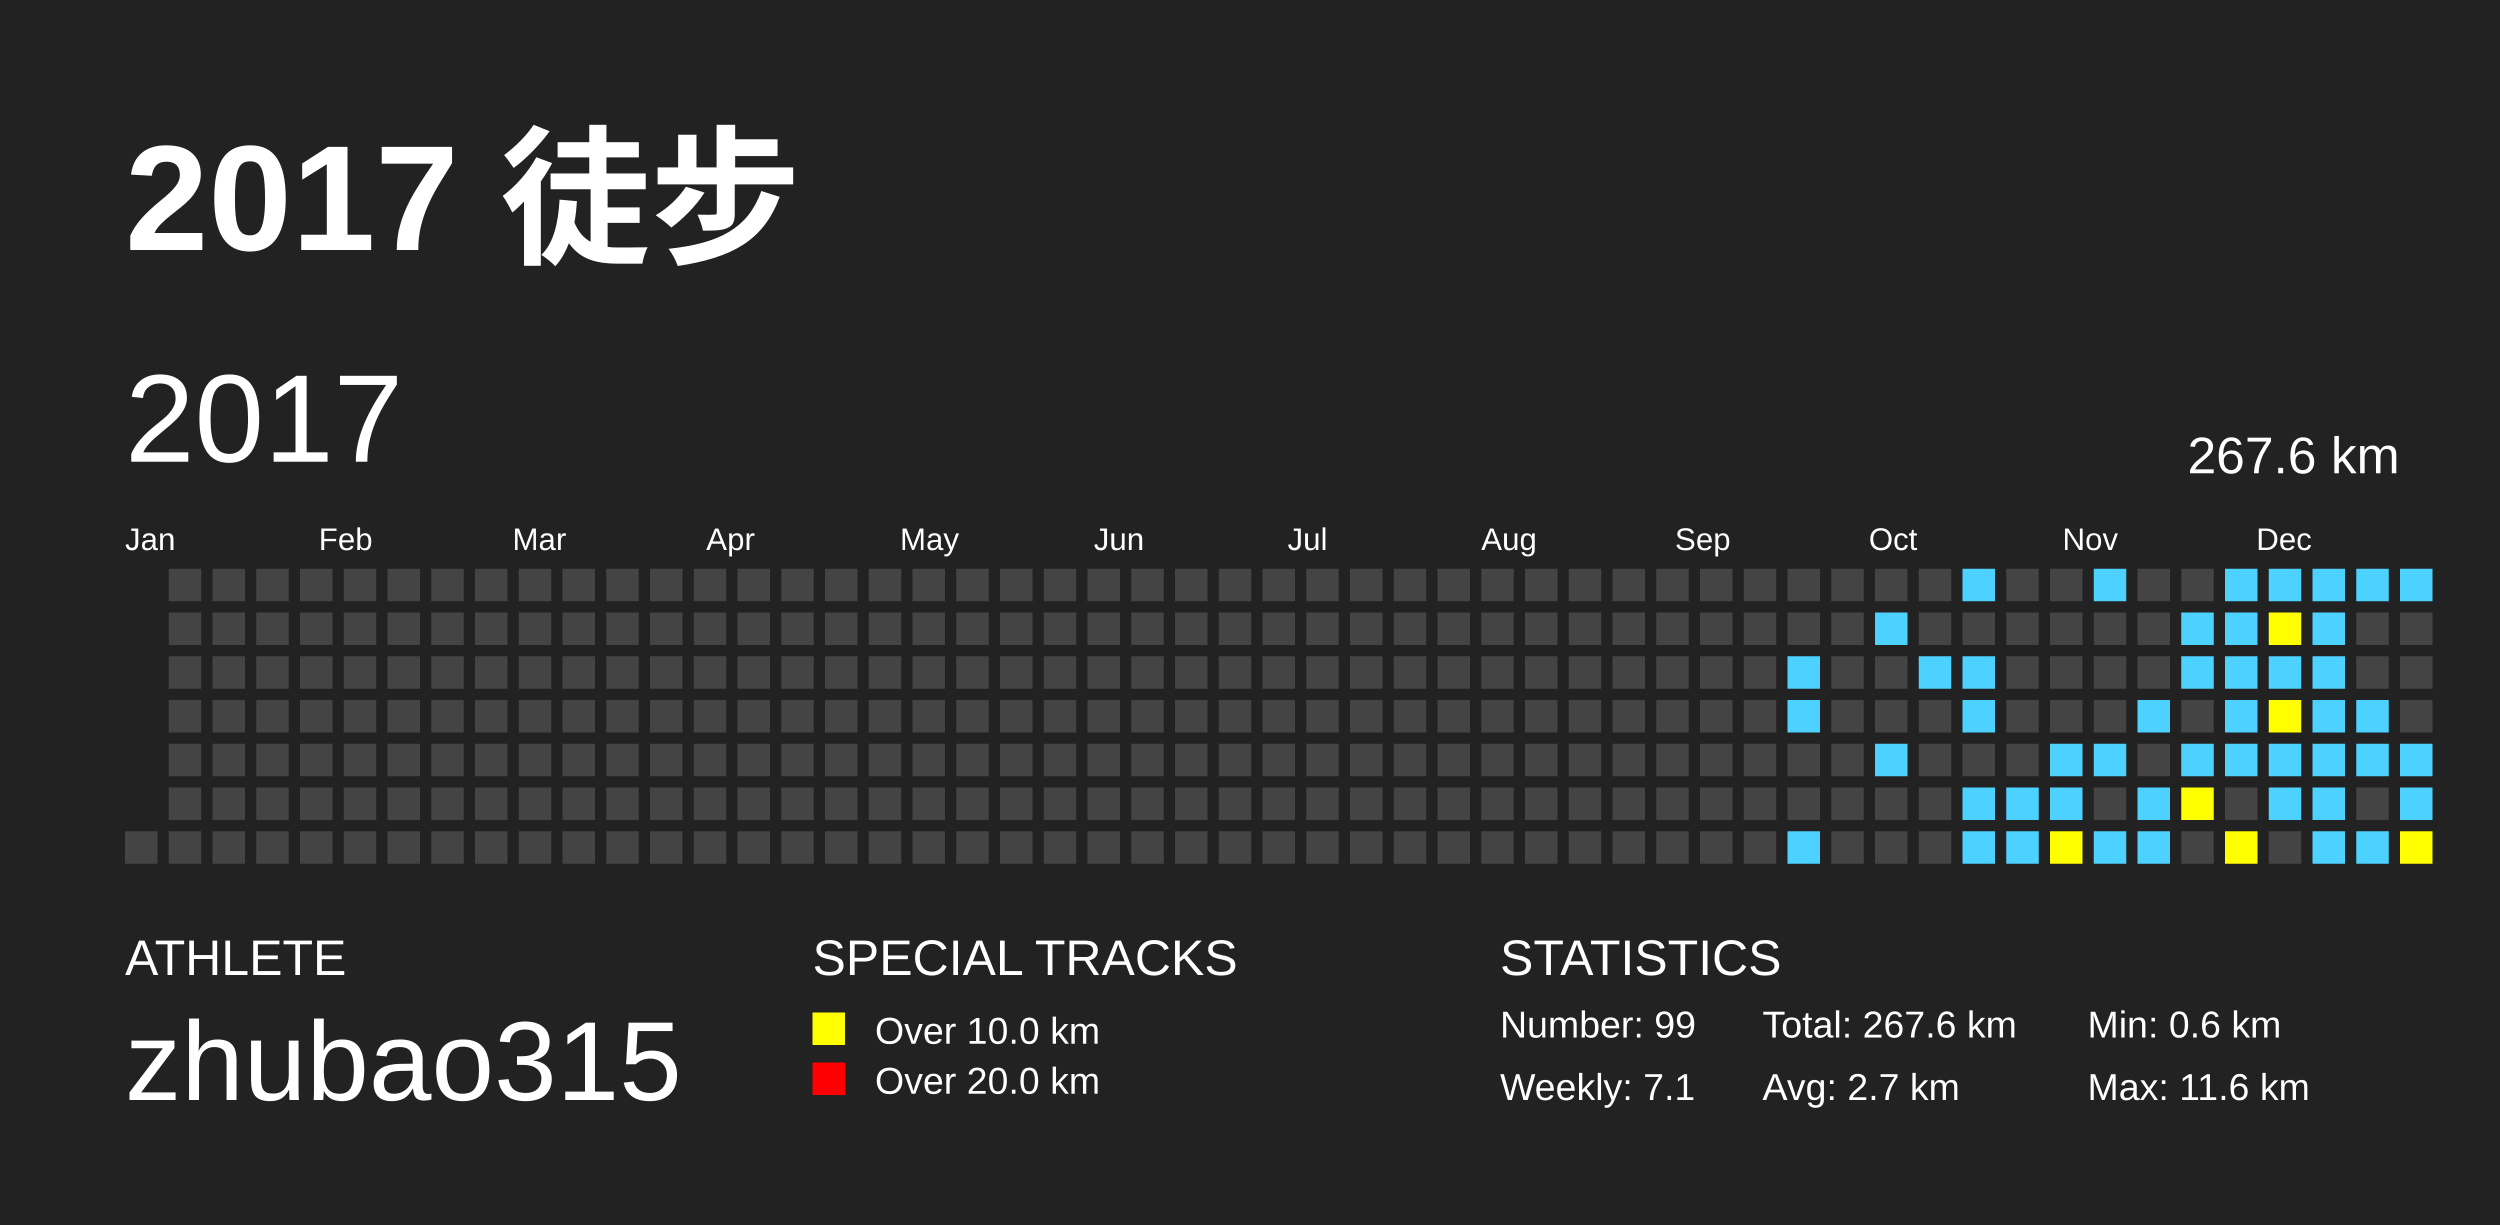
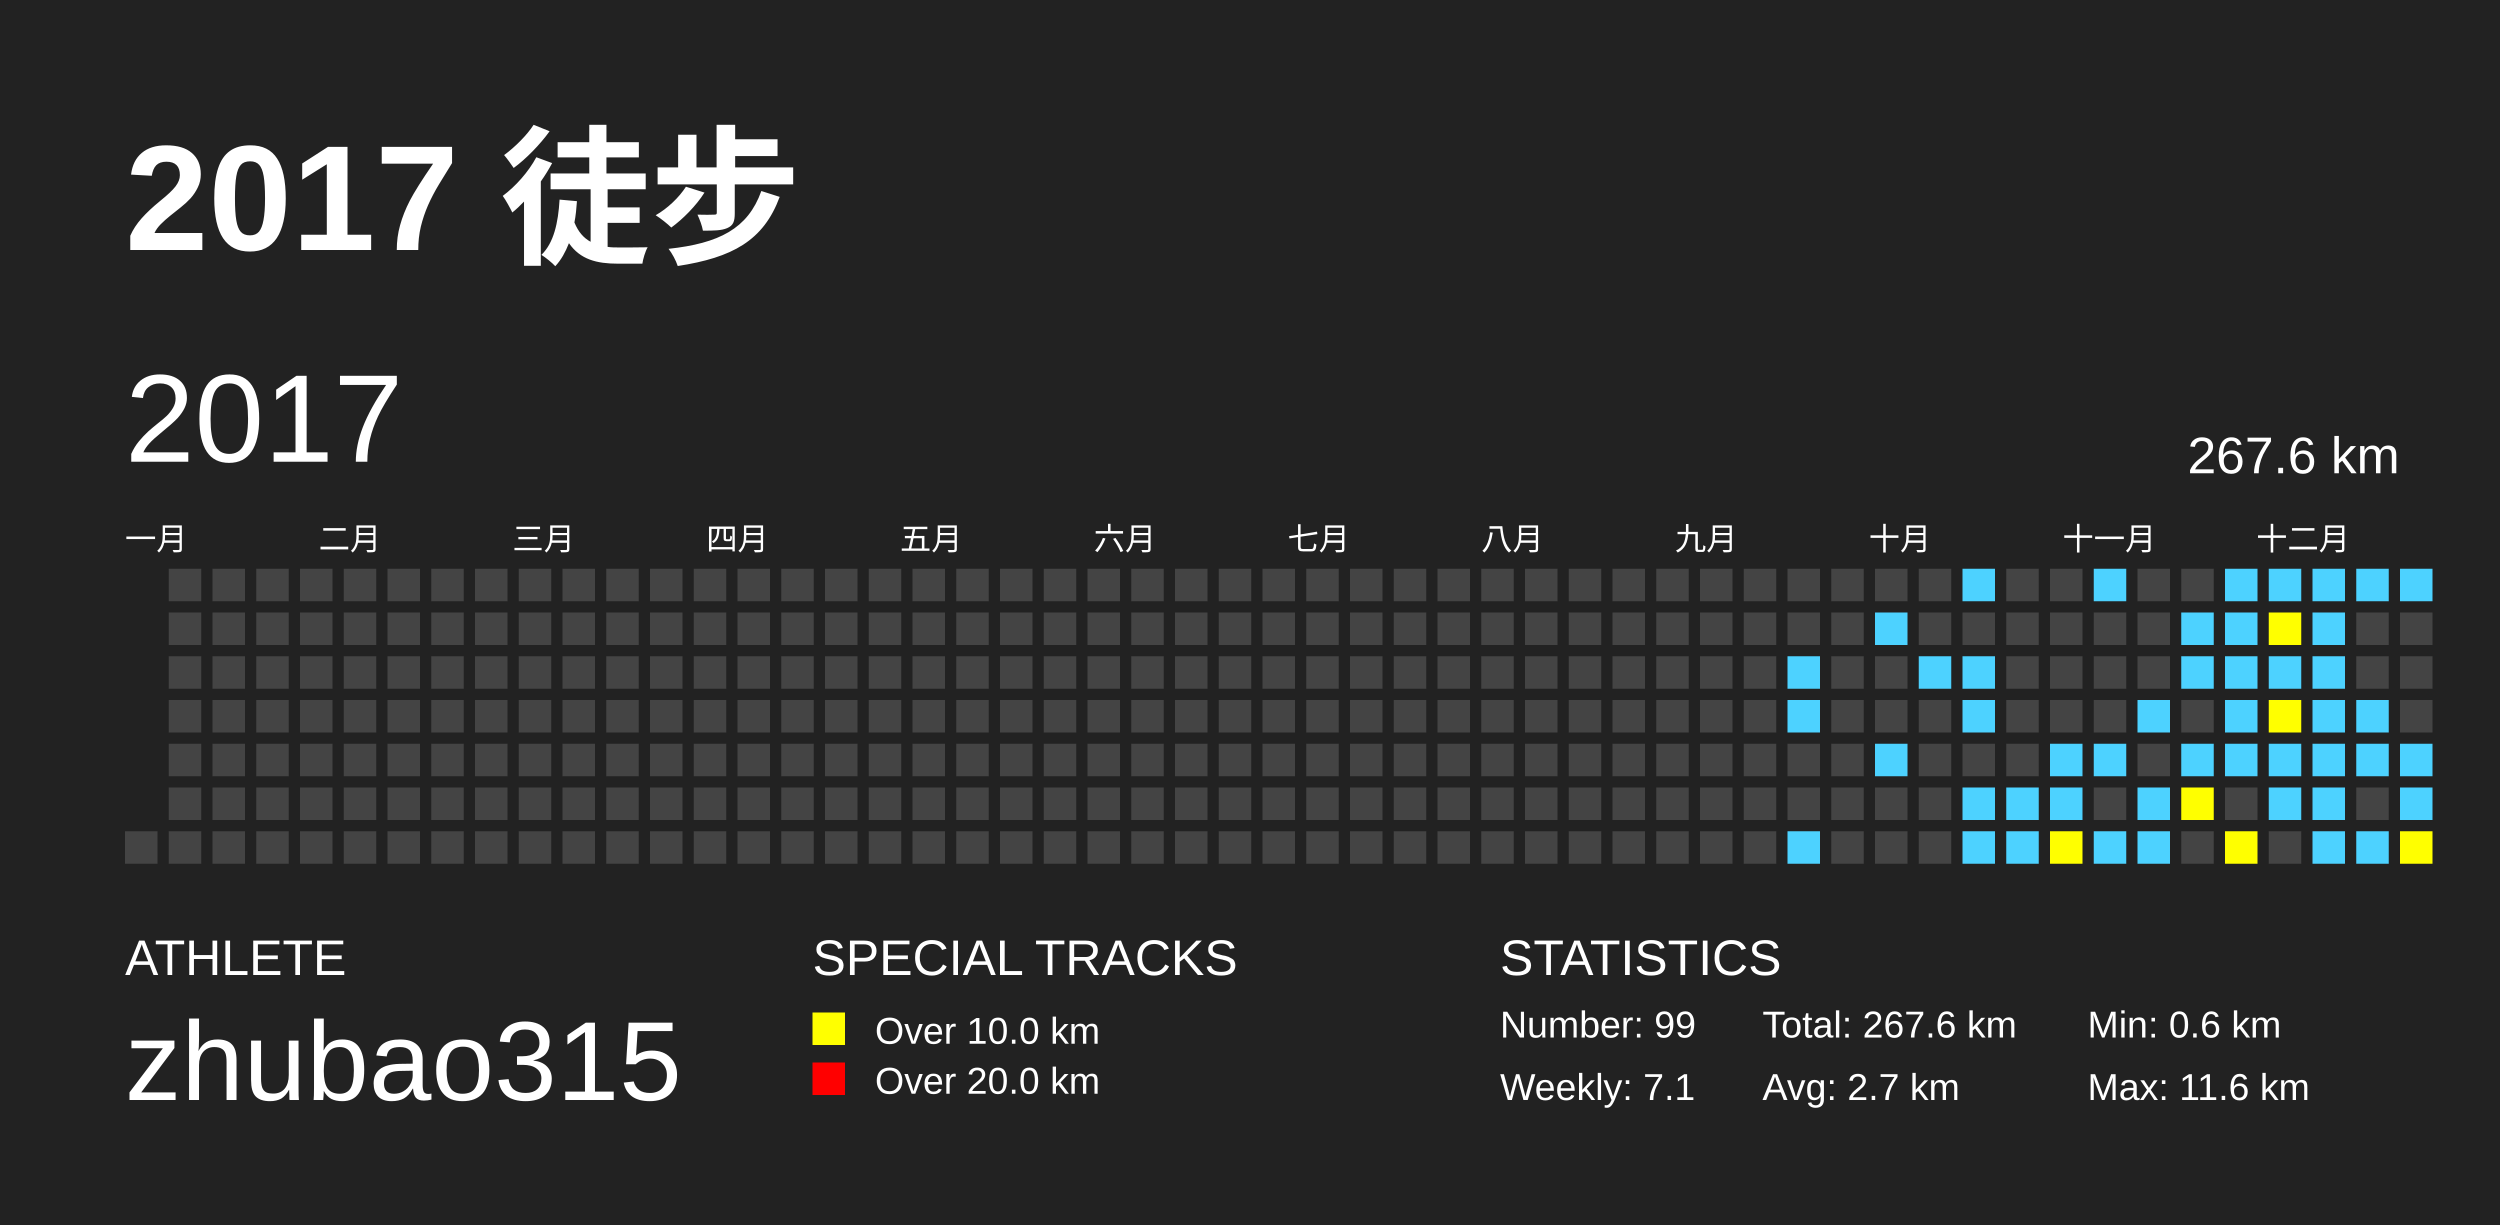
<svg xmlns="http://www.w3.org/2000/svg" baseProfile="full" height="98mm" version="1.1" viewBox="0,0,200,98" width="200mm">
  <defs />
  <rect fill="#222222" height="98" width="200" x="0" y="0" />
  <text fill="#FFFFFF" style="font-size:12px; font-family:Arial; font-weight:bold;" x="10" y="20">2017 徒步</text>
  <text fill="#FFFFFF" style="font-size:4px; font-family:Arial" x="10" y="78">ATHLETE</text>
  <text fill="#FFFFFF" style="font-size:9px; font-family:Arial" x="10" y="88">zhubao315</text>
  <text fill="#FFFFFF" style="font-size:4px; font-family:Arial" x="65" y="78">SPECIAL TRACKS</text>
  <rect fill="yellow" height="2.6" width="2.6" x="65" y="81" />
  <text fill="#FFFFFF" style="font-size:3px; font-family:Arial" x="70" y="83.5">Over 10.0 km</text>
  <rect fill="red" height="2.6" width="2.6" x="65" y="85" />
  <text fill="#FFFFFF" style="font-size:3px; font-family:Arial" x="70" y="87.5">Over 20.0 km</text>
  <text fill="#FFFFFF" style="font-size:4px; font-family:Arial" x="120" y="78">STATISTICS</text>
  <text fill="#FFFFFF" style="font-size:3px; font-family:Arial" x="120" y="83">Number: 99</text>
  <text fill="#FFFFFF" style="font-size:3px; font-family:Arial" x="120" y="88">Weekly: 7.1</text>
  <text fill="#FFFFFF" style="font-size:3px; font-family:Arial" x="141" y="83">Total: 267.6 km</text>
  <text fill="#FFFFFF" style="font-size:3px; font-family:Arial" x="141" y="88">Avg: 2.7 km</text>
  <text fill="#FFFFFF" style="font-size:3px; font-family:Arial" x="167" y="83">Min: 0.6 km</text>
  <text fill="#FFFFFF" style="font-size:3px; font-family:Arial" x="167" y="88">Max: 11.6 km</text>
  <text dominant-baseline="hanging" fill="#FFFFFF" style="font-size:10.0px; font-family:Arial;" x="10" y="30">2017</text>
  <text dominant-baseline="hanging" fill="#FFFFFF" style="font-size:4.125px; font-family:Arial;" x="175" y="35">267.6 km</text>
-   <text fill="#FFFFFF" style="font-size:2.5px; font-family:Arial" x="10.0" y="44">Jan</text>
-   <text fill="#FFFFFF" style="font-size:2.5px; font-family:Arial" x="25.5" y="44">Feb</text>
-   <text fill="#FFFFFF" style="font-size:2.5px; font-family:Arial" x="41.0" y="44">Mar</text>
-   <text fill="#FFFFFF" style="font-size:2.5px; font-family:Arial" x="56.5" y="44">Apr</text>
-   <text fill="#FFFFFF" style="font-size:2.5px; font-family:Arial" x="72.0" y="44">May</text>
-   <text fill="#FFFFFF" style="font-size:2.5px; font-family:Arial" x="87.5" y="44">Jun</text>
-   <text fill="#FFFFFF" style="font-size:2.5px; font-family:Arial" x="103.0" y="44">Jul</text>
-   <text fill="#FFFFFF" style="font-size:2.5px; font-family:Arial" x="118.5" y="44">Aug</text>
-   <text fill="#FFFFFF" style="font-size:2.5px; font-family:Arial" x="134.0" y="44">Sep</text>
-   <text fill="#FFFFFF" style="font-size:2.5px; font-family:Arial" x="149.5" y="44">Oct</text>
-   <text fill="#FFFFFF" style="font-size:2.5px; font-family:Arial" x="165.0" y="44">Nov</text>
-   <text fill="#FFFFFF" style="font-size:2.5px; font-family:Arial" x="180.5" y="44">Dec</text>
+   <text fill="#FFFFFF" style="font-size:2.5px; font-family:Arial" x="10.0" y="44">一月</text>
+   <text fill="#FFFFFF" style="font-size:2.5px; font-family:Arial" x="25.5" y="44">二月</text>
+   <text fill="#FFFFFF" style="font-size:2.5px; font-family:Arial" x="41.0" y="44">三月</text>
+   <text fill="#FFFFFF" style="font-size:2.5px; font-family:Arial" x="56.5" y="44">四月</text>
+   <text fill="#FFFFFF" style="font-size:2.5px; font-family:Arial" x="72.0" y="44">五月</text>
+   <text fill="#FFFFFF" style="font-size:2.5px; font-family:Arial" x="87.5" y="44">六月</text>
+   <text fill="#FFFFFF" style="font-size:2.5px; font-family:Arial" x="103.0" y="44">七月</text>
+   <text fill="#FFFFFF" style="font-size:2.5px; font-family:Arial" x="118.5" y="44">八月</text>
+   <text fill="#FFFFFF" style="font-size:2.5px; font-family:Arial" x="134.0" y="44">九月</text>
+   <text fill="#FFFFFF" style="font-size:2.5px; font-family:Arial" x="149.5" y="44">十月</text>
+   <text fill="#FFFFFF" style="font-size:2.5px; font-family:Arial" x="165.0" y="44">十一月</text>
+   <text fill="#FFFFFF" style="font-size:2.5px; font-family:Arial" x="180.5" y="44">十二月</text>
  <rect fill="#444444" height="2.6" width="2.6" x="10.0" y="66.5" />
  <rect fill="#444444" height="2.6" width="2.6" x="13.5" y="45.5" />
  <rect fill="#444444" height="2.6" width="2.6" x="13.5" y="49.0" />
  <rect fill="#444444" height="2.6" width="2.6" x="13.5" y="52.5" />
  <rect fill="#444444" height="2.6" width="2.6" x="13.5" y="56.0" />
  <rect fill="#444444" height="2.6" width="2.6" x="13.5" y="59.5" />
  <rect fill="#444444" height="2.6" width="2.6" x="13.5" y="63.0" />
  <rect fill="#444444" height="2.6" width="2.6" x="13.5" y="66.5" />
  <rect fill="#444444" height="2.6" width="2.6" x="17.0" y="45.5" />
  <rect fill="#444444" height="2.6" width="2.6" x="17.0" y="49.0" />
  <rect fill="#444444" height="2.6" width="2.6" x="17.0" y="52.5" />
  <rect fill="#444444" height="2.6" width="2.6" x="17.0" y="56.0" />
  <rect fill="#444444" height="2.6" width="2.6" x="17.0" y="59.5" />
  <rect fill="#444444" height="2.6" width="2.6" x="17.0" y="63.0" />
  <rect fill="#444444" height="2.6" width="2.6" x="17.0" y="66.5" />
  <rect fill="#444444" height="2.6" width="2.6" x="20.5" y="45.5" />
  <rect fill="#444444" height="2.6" width="2.6" x="20.5" y="49.0" />
  <rect fill="#444444" height="2.6" width="2.6" x="20.5" y="52.5" />
  <rect fill="#444444" height="2.6" width="2.6" x="20.5" y="56.0" />
  <rect fill="#444444" height="2.6" width="2.6" x="20.5" y="59.5" />
  <rect fill="#444444" height="2.6" width="2.6" x="20.5" y="63.0" />
  <rect fill="#444444" height="2.6" width="2.6" x="20.5" y="66.5" />
  <rect fill="#444444" height="2.6" width="2.6" x="24.0" y="45.5" />
  <rect fill="#444444" height="2.6" width="2.6" x="24.0" y="49.0" />
  <rect fill="#444444" height="2.6" width="2.6" x="24.0" y="52.5" />
  <rect fill="#444444" height="2.6" width="2.6" x="24.0" y="56.0" />
  <rect fill="#444444" height="2.6" width="2.6" x="24.0" y="59.5" />
  <rect fill="#444444" height="2.6" width="2.6" x="24.0" y="63.0" />
  <rect fill="#444444" height="2.6" width="2.6" x="24.0" y="66.5" />
  <rect fill="#444444" height="2.6" width="2.6" x="27.5" y="45.5" />
  <rect fill="#444444" height="2.6" width="2.6" x="27.5" y="49.0" />
  <rect fill="#444444" height="2.6" width="2.6" x="27.5" y="52.5" />
  <rect fill="#444444" height="2.6" width="2.6" x="27.5" y="56.0" />
  <rect fill="#444444" height="2.6" width="2.6" x="27.5" y="59.5" />
  <rect fill="#444444" height="2.6" width="2.6" x="27.5" y="63.0" />
  <rect fill="#444444" height="2.6" width="2.6" x="27.5" y="66.5" />
  <rect fill="#444444" height="2.6" width="2.6" x="31.0" y="45.5" />
  <rect fill="#444444" height="2.6" width="2.6" x="31.0" y="49.0" />
  <rect fill="#444444" height="2.6" width="2.6" x="31.0" y="52.5" />
  <rect fill="#444444" height="2.6" width="2.6" x="31.0" y="56.0" />
  <rect fill="#444444" height="2.6" width="2.6" x="31.0" y="59.5" />
  <rect fill="#444444" height="2.6" width="2.6" x="31.0" y="63.0" />
  <rect fill="#444444" height="2.6" width="2.6" x="31.0" y="66.5" />
  <rect fill="#444444" height="2.6" width="2.6" x="34.5" y="45.5" />
  <rect fill="#444444" height="2.6" width="2.6" x="34.5" y="49.0" />
  <rect fill="#444444" height="2.6" width="2.6" x="34.5" y="52.5" />
  <rect fill="#444444" height="2.6" width="2.6" x="34.5" y="56.0" />
  <rect fill="#444444" height="2.6" width="2.6" x="34.5" y="59.5" />
  <rect fill="#444444" height="2.6" width="2.6" x="34.5" y="63.0" />
  <rect fill="#444444" height="2.6" width="2.6" x="34.5" y="66.5" />
  <rect fill="#444444" height="2.6" width="2.6" x="38.0" y="45.5" />
  <rect fill="#444444" height="2.6" width="2.6" x="38.0" y="49.0" />
  <rect fill="#444444" height="2.6" width="2.6" x="38.0" y="52.5" />
  <rect fill="#444444" height="2.6" width="2.6" x="38.0" y="56.0" />
  <rect fill="#444444" height="2.6" width="2.6" x="38.0" y="59.5" />
  <rect fill="#444444" height="2.6" width="2.6" x="38.0" y="63.0" />
  <rect fill="#444444" height="2.6" width="2.6" x="38.0" y="66.5" />
  <rect fill="#444444" height="2.6" width="2.6" x="41.5" y="45.5" />
  <rect fill="#444444" height="2.6" width="2.6" x="41.5" y="49.0" />
  <rect fill="#444444" height="2.6" width="2.6" x="41.5" y="52.5" />
  <rect fill="#444444" height="2.6" width="2.6" x="41.5" y="56.0" />
  <rect fill="#444444" height="2.6" width="2.6" x="41.5" y="59.5" />
  <rect fill="#444444" height="2.6" width="2.6" x="41.5" y="63.0" />
  <rect fill="#444444" height="2.6" width="2.6" x="41.5" y="66.5" />
  <rect fill="#444444" height="2.6" width="2.6" x="45.0" y="45.5" />
  <rect fill="#444444" height="2.6" width="2.6" x="45.0" y="49.0" />
  <rect fill="#444444" height="2.6" width="2.6" x="45.0" y="52.5" />
  <rect fill="#444444" height="2.6" width="2.6" x="45.0" y="56.0" />
  <rect fill="#444444" height="2.6" width="2.6" x="45.0" y="59.5" />
  <rect fill="#444444" height="2.6" width="2.6" x="45.0" y="63.0" />
  <rect fill="#444444" height="2.6" width="2.6" x="45.0" y="66.5" />
  <rect fill="#444444" height="2.6" width="2.6" x="48.5" y="45.5" />
  <rect fill="#444444" height="2.6" width="2.6" x="48.5" y="49.0" />
  <rect fill="#444444" height="2.6" width="2.6" x="48.5" y="52.5" />
  <rect fill="#444444" height="2.6" width="2.6" x="48.5" y="56.0" />
  <rect fill="#444444" height="2.6" width="2.6" x="48.5" y="59.5" />
  <rect fill="#444444" height="2.6" width="2.6" x="48.5" y="63.0" />
  <rect fill="#444444" height="2.6" width="2.6" x="48.5" y="66.5" />
  <rect fill="#444444" height="2.6" width="2.6" x="52.0" y="45.5" />
  <rect fill="#444444" height="2.6" width="2.6" x="52.0" y="49.0" />
  <rect fill="#444444" height="2.6" width="2.6" x="52.0" y="52.5" />
  <rect fill="#444444" height="2.6" width="2.6" x="52.0" y="56.0" />
  <rect fill="#444444" height="2.6" width="2.6" x="52.0" y="59.5" />
  <rect fill="#444444" height="2.6" width="2.6" x="52.0" y="63.0" />
  <rect fill="#444444" height="2.6" width="2.6" x="52.0" y="66.5" />
  <rect fill="#444444" height="2.6" width="2.6" x="55.5" y="45.5" />
  <rect fill="#444444" height="2.6" width="2.6" x="55.5" y="49.0" />
  <rect fill="#444444" height="2.6" width="2.6" x="55.5" y="52.5" />
  <rect fill="#444444" height="2.6" width="2.6" x="55.5" y="56.0" />
  <rect fill="#444444" height="2.6" width="2.6" x="55.5" y="59.5" />
  <rect fill="#444444" height="2.6" width="2.6" x="55.5" y="63.0" />
  <rect fill="#444444" height="2.6" width="2.6" x="55.5" y="66.5" />
  <rect fill="#444444" height="2.6" width="2.6" x="59.0" y="45.5" />
  <rect fill="#444444" height="2.6" width="2.6" x="59.0" y="49.0" />
  <rect fill="#444444" height="2.6" width="2.6" x="59.0" y="52.5" />
  <rect fill="#444444" height="2.6" width="2.6" x="59.0" y="56.0" />
  <rect fill="#444444" height="2.6" width="2.6" x="59.0" y="59.5" />
  <rect fill="#444444" height="2.6" width="2.6" x="59.0" y="63.0" />
  <rect fill="#444444" height="2.6" width="2.6" x="59.0" y="66.5" />
  <rect fill="#444444" height="2.6" width="2.6" x="62.5" y="45.5" />
  <rect fill="#444444" height="2.6" width="2.6" x="62.5" y="49.0" />
  <rect fill="#444444" height="2.6" width="2.6" x="62.5" y="52.5" />
  <rect fill="#444444" height="2.6" width="2.6" x="62.5" y="56.0" />
  <rect fill="#444444" height="2.6" width="2.6" x="62.5" y="59.5" />
  <rect fill="#444444" height="2.6" width="2.6" x="62.5" y="63.0" />
  <rect fill="#444444" height="2.6" width="2.6" x="62.5" y="66.5" />
  <rect fill="#444444" height="2.6" width="2.6" x="66.0" y="45.5" />
  <rect fill="#444444" height="2.6" width="2.6" x="66.0" y="49.0" />
  <rect fill="#444444" height="2.6" width="2.6" x="66.0" y="52.5" />
  <rect fill="#444444" height="2.6" width="2.6" x="66.0" y="56.0" />
  <rect fill="#444444" height="2.6" width="2.6" x="66.0" y="59.5" />
  <rect fill="#444444" height="2.6" width="2.6" x="66.0" y="63.0" />
  <rect fill="#444444" height="2.6" width="2.6" x="66.0" y="66.5" />
  <rect fill="#444444" height="2.6" width="2.6" x="69.5" y="45.5" />
  <rect fill="#444444" height="2.6" width="2.6" x="69.5" y="49.0" />
  <rect fill="#444444" height="2.6" width="2.6" x="69.5" y="52.5" />
  <rect fill="#444444" height="2.6" width="2.6" x="69.5" y="56.0" />
  <rect fill="#444444" height="2.6" width="2.6" x="69.5" y="59.5" />
  <rect fill="#444444" height="2.6" width="2.6" x="69.5" y="63.0" />
  <rect fill="#444444" height="2.6" width="2.6" x="69.5" y="66.5" />
  <rect fill="#444444" height="2.6" width="2.6" x="73.0" y="45.5" />
  <rect fill="#444444" height="2.6" width="2.6" x="73.0" y="49.0" />
  <rect fill="#444444" height="2.6" width="2.6" x="73.0" y="52.5" />
  <rect fill="#444444" height="2.6" width="2.6" x="73.0" y="56.0" />
  <rect fill="#444444" height="2.6" width="2.6" x="73.0" y="59.5" />
  <rect fill="#444444" height="2.6" width="2.6" x="73.0" y="63.0" />
  <rect fill="#444444" height="2.6" width="2.6" x="73.0" y="66.5" />
  <rect fill="#444444" height="2.6" width="2.6" x="76.5" y="45.5" />
  <rect fill="#444444" height="2.6" width="2.6" x="76.5" y="49.0" />
  <rect fill="#444444" height="2.6" width="2.6" x="76.5" y="52.5" />
  <rect fill="#444444" height="2.6" width="2.6" x="76.5" y="56.0" />
  <rect fill="#444444" height="2.6" width="2.6" x="76.5" y="59.5" />
  <rect fill="#444444" height="2.6" width="2.6" x="76.5" y="63.0" />
  <rect fill="#444444" height="2.6" width="2.6" x="76.5" y="66.5" />
  <rect fill="#444444" height="2.6" width="2.6" x="80.0" y="45.5" />
  <rect fill="#444444" height="2.6" width="2.6" x="80.0" y="49.0" />
  <rect fill="#444444" height="2.6" width="2.6" x="80.0" y="52.5" />
  <rect fill="#444444" height="2.6" width="2.6" x="80.0" y="56.0" />
  <rect fill="#444444" height="2.6" width="2.6" x="80.0" y="59.5" />
  <rect fill="#444444" height="2.6" width="2.6" x="80.0" y="63.0" />
  <rect fill="#444444" height="2.6" width="2.6" x="80.0" y="66.5" />
  <rect fill="#444444" height="2.6" width="2.6" x="83.5" y="45.5" />
  <rect fill="#444444" height="2.6" width="2.6" x="83.5" y="49.0" />
  <rect fill="#444444" height="2.6" width="2.6" x="83.5" y="52.5" />
  <rect fill="#444444" height="2.6" width="2.6" x="83.5" y="56.0" />
  <rect fill="#444444" height="2.6" width="2.6" x="83.5" y="59.5" />
  <rect fill="#444444" height="2.6" width="2.6" x="83.5" y="63.0" />
  <rect fill="#444444" height="2.6" width="2.6" x="83.5" y="66.5" />
  <rect fill="#444444" height="2.6" width="2.6" x="87.0" y="45.5" />
  <rect fill="#444444" height="2.6" width="2.6" x="87.0" y="49.0" />
  <rect fill="#444444" height="2.6" width="2.6" x="87.0" y="52.5" />
  <rect fill="#444444" height="2.6" width="2.6" x="87.0" y="56.0" />
  <rect fill="#444444" height="2.6" width="2.6" x="87.0" y="59.5" />
  <rect fill="#444444" height="2.6" width="2.6" x="87.0" y="63.0" />
  <rect fill="#444444" height="2.6" width="2.6" x="87.0" y="66.5" />
  <rect fill="#444444" height="2.6" width="2.6" x="90.5" y="45.5" />
  <rect fill="#444444" height="2.6" width="2.6" x="90.5" y="49.0" />
  <rect fill="#444444" height="2.6" width="2.6" x="90.5" y="52.5" />
  <rect fill="#444444" height="2.6" width="2.6" x="90.5" y="56.0" />
  <rect fill="#444444" height="2.6" width="2.6" x="90.5" y="59.5" />
  <rect fill="#444444" height="2.6" width="2.6" x="90.5" y="63.0" />
  <rect fill="#444444" height="2.6" width="2.6" x="90.5" y="66.5" />
  <rect fill="#444444" height="2.6" width="2.6" x="94.0" y="45.5" />
  <rect fill="#444444" height="2.6" width="2.6" x="94.0" y="49.0" />
  <rect fill="#444444" height="2.6" width="2.6" x="94.0" y="52.5" />
  <rect fill="#444444" height="2.6" width="2.6" x="94.0" y="56.0" />
  <rect fill="#444444" height="2.6" width="2.6" x="94.0" y="59.5" />
  <rect fill="#444444" height="2.6" width="2.6" x="94.0" y="63.0" />
  <rect fill="#444444" height="2.6" width="2.6" x="94.0" y="66.5" />
  <rect fill="#444444" height="2.6" width="2.6" x="97.5" y="45.5" />
  <rect fill="#444444" height="2.6" width="2.6" x="97.5" y="49.0" />
  <rect fill="#444444" height="2.6" width="2.6" x="97.5" y="52.5" />
  <rect fill="#444444" height="2.6" width="2.6" x="97.5" y="56.0" />
  <rect fill="#444444" height="2.6" width="2.6" x="97.5" y="59.5" />
  <rect fill="#444444" height="2.6" width="2.6" x="97.5" y="63.0" />
  <rect fill="#444444" height="2.6" width="2.6" x="97.5" y="66.5" />
  <rect fill="#444444" height="2.6" width="2.6" x="101.0" y="45.5" />
  <rect fill="#444444" height="2.6" width="2.6" x="101.0" y="49.0" />
  <rect fill="#444444" height="2.6" width="2.6" x="101.0" y="52.5" />
  <rect fill="#444444" height="2.6" width="2.6" x="101.0" y="56.0" />
  <rect fill="#444444" height="2.6" width="2.6" x="101.0" y="59.5" />
  <rect fill="#444444" height="2.6" width="2.6" x="101.0" y="63.0" />
  <rect fill="#444444" height="2.6" width="2.6" x="101.0" y="66.5" />
  <rect fill="#444444" height="2.6" width="2.6" x="104.5" y="45.5" />
  <rect fill="#444444" height="2.6" width="2.6" x="104.5" y="49.0" />
  <rect fill="#444444" height="2.6" width="2.6" x="104.5" y="52.5" />
  <rect fill="#444444" height="2.6" width="2.6" x="104.5" y="56.0" />
  <rect fill="#444444" height="2.6" width="2.6" x="104.5" y="59.5" />
  <rect fill="#444444" height="2.6" width="2.6" x="104.5" y="63.0" />
  <rect fill="#444444" height="2.6" width="2.6" x="104.5" y="66.5" />
  <rect fill="#444444" height="2.6" width="2.6" x="108.0" y="45.5" />
  <rect fill="#444444" height="2.6" width="2.6" x="108.0" y="49.0" />
  <rect fill="#444444" height="2.6" width="2.6" x="108.0" y="52.5" />
  <rect fill="#444444" height="2.6" width="2.6" x="108.0" y="56.0" />
  <rect fill="#444444" height="2.6" width="2.6" x="108.0" y="59.5" />
  <rect fill="#444444" height="2.6" width="2.6" x="108.0" y="63.0" />
  <rect fill="#444444" height="2.6" width="2.6" x="108.0" y="66.5" />
  <rect fill="#444444" height="2.6" width="2.6" x="111.5" y="45.5" />
  <rect fill="#444444" height="2.6" width="2.6" x="111.5" y="49.0" />
  <rect fill="#444444" height="2.6" width="2.6" x="111.5" y="52.5" />
  <rect fill="#444444" height="2.6" width="2.6" x="111.5" y="56.0" />
  <rect fill="#444444" height="2.6" width="2.6" x="111.5" y="59.5" />
  <rect fill="#444444" height="2.6" width="2.6" x="111.5" y="63.0" />
  <rect fill="#444444" height="2.6" width="2.6" x="111.5" y="66.5" />
  <rect fill="#444444" height="2.6" width="2.6" x="115.0" y="45.5" />
  <rect fill="#444444" height="2.6" width="2.6" x="115.0" y="49.0" />
  <rect fill="#444444" height="2.6" width="2.6" x="115.0" y="52.5" />
  <rect fill="#444444" height="2.6" width="2.6" x="115.0" y="56.0" />
  <rect fill="#444444" height="2.6" width="2.6" x="115.0" y="59.5" />
  <rect fill="#444444" height="2.6" width="2.6" x="115.0" y="63.0" />
  <rect fill="#444444" height="2.6" width="2.6" x="115.0" y="66.5" />
  <rect fill="#444444" height="2.6" width="2.6" x="118.5" y="45.5" />
  <rect fill="#444444" height="2.6" width="2.6" x="118.5" y="49.0" />
  <rect fill="#444444" height="2.6" width="2.6" x="118.5" y="52.5" />
  <rect fill="#444444" height="2.6" width="2.6" x="118.5" y="56.0" />
  <rect fill="#444444" height="2.6" width="2.6" x="118.5" y="59.5" />
  <rect fill="#444444" height="2.6" width="2.6" x="118.5" y="63.0" />
  <rect fill="#444444" height="2.6" width="2.6" x="118.5" y="66.5" />
  <rect fill="#444444" height="2.6" width="2.6" x="122.0" y="45.5" />
  <rect fill="#444444" height="2.6" width="2.6" x="122.0" y="49.0" />
  <rect fill="#444444" height="2.6" width="2.6" x="122.0" y="52.5" />
  <rect fill="#444444" height="2.6" width="2.6" x="122.0" y="56.0" />
  <rect fill="#444444" height="2.6" width="2.6" x="122.0" y="59.5" />
  <rect fill="#444444" height="2.6" width="2.6" x="122.0" y="63.0" />
  <rect fill="#444444" height="2.6" width="2.6" x="122.0" y="66.5" />
  <rect fill="#444444" height="2.6" width="2.6" x="125.5" y="45.5" />
  <rect fill="#444444" height="2.6" width="2.6" x="125.5" y="49.0" />
  <rect fill="#444444" height="2.6" width="2.6" x="125.5" y="52.5" />
  <rect fill="#444444" height="2.6" width="2.6" x="125.5" y="56.0" />
  <rect fill="#444444" height="2.6" width="2.6" x="125.5" y="59.5" />
  <rect fill="#444444" height="2.6" width="2.6" x="125.5" y="63.0" />
  <rect fill="#444444" height="2.6" width="2.6" x="125.5" y="66.5" />
  <rect fill="#444444" height="2.6" width="2.6" x="129.0" y="45.5" />
  <rect fill="#444444" height="2.6" width="2.6" x="129.0" y="49.0" />
  <rect fill="#444444" height="2.6" width="2.6" x="129.0" y="52.5" />
  <rect fill="#444444" height="2.6" width="2.6" x="129.0" y="56.0" />
  <rect fill="#444444" height="2.6" width="2.6" x="129.0" y="59.5" />
  <rect fill="#444444" height="2.6" width="2.6" x="129.0" y="63.0" />
  <rect fill="#444444" height="2.6" width="2.6" x="129.0" y="66.5" />
  <rect fill="#444444" height="2.6" width="2.6" x="132.5" y="45.5" />
  <rect fill="#444444" height="2.6" width="2.6" x="132.5" y="49.0" />
  <rect fill="#444444" height="2.6" width="2.6" x="132.5" y="52.5" />
  <rect fill="#444444" height="2.6" width="2.6" x="132.5" y="56.0" />
  <rect fill="#444444" height="2.6" width="2.6" x="132.5" y="59.5" />
  <rect fill="#444444" height="2.6" width="2.6" x="132.5" y="63.0" />
  <rect fill="#444444" height="2.6" width="2.6" x="132.5" y="66.5" />
  <rect fill="#444444" height="2.6" width="2.6" x="136.0" y="45.5" />
  <rect fill="#444444" height="2.6" width="2.6" x="136.0" y="49.0" />
  <rect fill="#444444" height="2.6" width="2.6" x="136.0" y="52.5" />
  <rect fill="#444444" height="2.6" width="2.6" x="136.0" y="56.0" />
  <rect fill="#444444" height="2.6" width="2.6" x="136.0" y="59.5" />
  <rect fill="#444444" height="2.6" width="2.6" x="136.0" y="63.0" />
  <rect fill="#444444" height="2.6" width="2.6" x="136.0" y="66.5" />
  <rect fill="#444444" height="2.6" width="2.6" x="139.5" y="45.5" />
  <rect fill="#444444" height="2.6" width="2.6" x="139.5" y="49.0" />
  <rect fill="#444444" height="2.6" width="2.6" x="139.5" y="52.5" />
  <rect fill="#444444" height="2.6" width="2.6" x="139.5" y="56.0" />
  <rect fill="#444444" height="2.6" width="2.6" x="139.5" y="59.5" />
  <rect fill="#444444" height="2.6" width="2.6" x="139.5" y="63.0" />
  <rect fill="#444444" height="2.6" width="2.6" x="139.5" y="66.5" />
  <rect fill="#444444" height="2.6" width="2.6" x="143.0" y="45.5" />
  <rect fill="#444444" height="2.6" width="2.6" x="143.0" y="49.0" />
  <rect fill="#4DD2FF" height="2.6" width="2.6" x="143.0" y="52.5" />
  <rect fill="#4DD2FF" height="2.6" width="2.6" x="143.0" y="56.0" />
  <rect fill="#444444" height="2.6" width="2.6" x="143.0" y="59.5" />
  <rect fill="#444444" height="2.6" width="2.6" x="143.0" y="63.0" />
  <rect fill="#4DD2FF" height="2.6" width="2.6" x="143.0" y="66.5" />
  <rect fill="#444444" height="2.6" width="2.6" x="146.5" y="45.5" />
  <rect fill="#444444" height="2.6" width="2.6" x="146.5" y="49.0" />
  <rect fill="#444444" height="2.6" width="2.6" x="146.5" y="52.5" />
  <rect fill="#444444" height="2.6" width="2.6" x="146.5" y="56.0" />
  <rect fill="#444444" height="2.6" width="2.6" x="146.5" y="59.5" />
  <rect fill="#444444" height="2.6" width="2.6" x="146.5" y="63.0" />
  <rect fill="#444444" height="2.6" width="2.6" x="146.5" y="66.5" />
  <rect fill="#444444" height="2.6" width="2.6" x="150.0" y="45.5" />
  <rect fill="#4DD2FF" height="2.6" width="2.6" x="150.0" y="49.0" />
  <rect fill="#444444" height="2.6" width="2.6" x="150.0" y="52.5" />
  <rect fill="#444444" height="2.6" width="2.6" x="150.0" y="56.0" />
  <rect fill="#4DD2FF" height="2.6" width="2.6" x="150.0" y="59.5" />
  <rect fill="#444444" height="2.6" width="2.6" x="150.0" y="63.0" />
  <rect fill="#444444" height="2.6" width="2.6" x="150.0" y="66.5" />
  <rect fill="#444444" height="2.6" width="2.6" x="153.5" y="45.5" />
  <rect fill="#444444" height="2.6" width="2.6" x="153.5" y="49.0" />
  <rect fill="#4DD2FF" height="2.6" width="2.6" x="153.5" y="52.5" />
  <rect fill="#444444" height="2.6" width="2.6" x="153.5" y="56.0" />
  <rect fill="#444444" height="2.6" width="2.6" x="153.5" y="59.5" />
  <rect fill="#444444" height="2.6" width="2.6" x="153.5" y="63.0" />
  <rect fill="#444444" height="2.6" width="2.6" x="153.5" y="66.5" />
  <rect fill="#4DD2FF" height="2.6" width="2.6" x="157.0" y="45.5" />
  <rect fill="#444444" height="2.6" width="2.6" x="157.0" y="49.0" />
  <rect fill="#4DD2FF" height="2.6" width="2.6" x="157.0" y="52.5" />
  <rect fill="#4DD2FF" height="2.6" width="2.6" x="157.0" y="56.0" />
  <rect fill="#444444" height="2.6" width="2.6" x="157.0" y="59.5" />
  <rect fill="#4DD2FF" height="2.6" width="2.6" x="157.0" y="63.0" />
  <rect fill="#4DD2FF" height="2.6" width="2.6" x="157.0" y="66.5" />
  <rect fill="#444444" height="2.6" width="2.6" x="160.5" y="45.5" />
  <rect fill="#444444" height="2.6" width="2.6" x="160.5" y="49.0" />
  <rect fill="#444444" height="2.6" width="2.6" x="160.5" y="52.5" />
  <rect fill="#444444" height="2.6" width="2.6" x="160.5" y="56.0" />
  <rect fill="#444444" height="2.6" width="2.6" x="160.5" y="59.5" />
  <rect fill="#4DD2FF" height="2.6" width="2.6" x="160.5" y="63.0" />
  <rect fill="#4DD2FF" height="2.6" width="2.6" x="160.5" y="66.5" />
  <rect fill="#444444" height="2.6" width="2.6" x="164.0" y="45.5" />
  <rect fill="#444444" height="2.6" width="2.6" x="164.0" y="49.0" />
  <rect fill="#444444" height="2.6" width="2.6" x="164.0" y="52.5" />
  <rect fill="#444444" height="2.6" width="2.6" x="164.0" y="56.0" />
  <rect fill="#4DD2FF" height="2.6" width="2.6" x="164.0" y="59.5" />
  <rect fill="#4DD2FF" height="2.6" width="2.6" x="164.0" y="63.0" />
  <rect fill="yellow" height="2.6" width="2.6" x="164.0" y="66.5" />
  <rect fill="#4DD2FF" height="2.6" width="2.6" x="167.5" y="45.5" />
  <rect fill="#444444" height="2.6" width="2.6" x="167.5" y="49.0" />
  <rect fill="#444444" height="2.6" width="2.6" x="167.5" y="52.5" />
  <rect fill="#444444" height="2.6" width="2.6" x="167.5" y="56.0" />
  <rect fill="#4DD2FF" height="2.6" width="2.6" x="167.5" y="59.5" />
  <rect fill="#444444" height="2.6" width="2.6" x="167.5" y="63.0" />
  <rect fill="#4DD2FF" height="2.6" width="2.6" x="167.5" y="66.5" />
  <rect fill="#444444" height="2.6" width="2.6" x="171.0" y="45.5" />
  <rect fill="#444444" height="2.6" width="2.6" x="171.0" y="49.0" />
  <rect fill="#444444" height="2.6" width="2.6" x="171.0" y="52.5" />
  <rect fill="#4DD2FF" height="2.6" width="2.6" x="171.0" y="56.0" />
  <rect fill="#444444" height="2.6" width="2.6" x="171.0" y="59.5" />
  <rect fill="#4DD2FF" height="2.6" width="2.6" x="171.0" y="63.0" />
  <rect fill="#4DD2FF" height="2.6" width="2.6" x="171.0" y="66.5" />
  <rect fill="#444444" height="2.6" width="2.6" x="174.5" y="45.5" />
  <rect fill="#4DD2FF" height="2.6" width="2.6" x="174.5" y="49.0" />
  <rect fill="#4DD2FF" height="2.6" width="2.6" x="174.5" y="52.5" />
  <rect fill="#444444" height="2.6" width="2.6" x="174.5" y="56.0" />
  <rect fill="#4DD2FF" height="2.6" width="2.6" x="174.5" y="59.5" />
  <rect fill="yellow" height="2.6" width="2.6" x="174.5" y="63.0" />
  <rect fill="#444444" height="2.6" width="2.6" x="174.5" y="66.5" />
  <rect fill="#4DD2FF" height="2.6" width="2.6" x="178.0" y="45.5" />
  <rect fill="#4DD2FF" height="2.6" width="2.6" x="178.0" y="49.0" />
  <rect fill="#4DD2FF" height="2.6" width="2.6" x="178.0" y="52.5" />
  <rect fill="#4DD2FF" height="2.6" width="2.6" x="178.0" y="56.0" />
  <rect fill="#4DD2FF" height="2.6" width="2.6" x="178.0" y="59.5" />
  <rect fill="#444444" height="2.6" width="2.6" x="178.0" y="63.0" />
  <rect fill="yellow" height="2.6" width="2.6" x="178.0" y="66.5" />
  <rect fill="#4DD2FF" height="2.6" width="2.6" x="181.5" y="45.5" />
  <rect fill="yellow" height="2.6" width="2.6" x="181.5" y="49.0" />
  <rect fill="#4DD2FF" height="2.6" width="2.6" x="181.5" y="52.5" />
  <rect fill="yellow" height="2.6" width="2.6" x="181.5" y="56.0" />
  <rect fill="#4DD2FF" height="2.6" width="2.6" x="181.5" y="59.5" />
  <rect fill="#4DD2FF" height="2.6" width="2.6" x="181.5" y="63.0" />
  <rect fill="#444444" height="2.6" width="2.6" x="181.5" y="66.5" />
  <rect fill="#4DD2FF" height="2.6" width="2.6" x="185.0" y="45.5" />
  <rect fill="#4DD2FF" height="2.6" width="2.6" x="185.0" y="49.0" />
  <rect fill="#4DD2FF" height="2.6" width="2.6" x="185.0" y="52.5" />
  <rect fill="#4DD2FF" height="2.6" width="2.6" x="185.0" y="56.0" />
  <rect fill="#4DD2FF" height="2.6" width="2.6" x="185.0" y="59.5" />
  <rect fill="#4DD2FF" height="2.6" width="2.6" x="185.0" y="63.0" />
  <rect fill="#4DD2FF" height="2.6" width="2.6" x="185.0" y="66.5" />
  <rect fill="#4DD2FF" height="2.6" width="2.6" x="188.5" y="45.5" />
  <rect fill="#444444" height="2.6" width="2.6" x="188.5" y="49.0" />
  <rect fill="#444444" height="2.6" width="2.6" x="188.5" y="52.5" />
  <rect fill="#4DD2FF" height="2.6" width="2.6" x="188.5" y="56.0" />
  <rect fill="#4DD2FF" height="2.6" width="2.6" x="188.5" y="59.5" />
  <rect fill="#444444" height="2.6" width="2.6" x="188.5" y="63.0" />
  <rect fill="#4DD2FF" height="2.6" width="2.6" x="188.5" y="66.5" />
  <rect fill="#4DD2FF" height="2.6" width="2.6" x="192.0" y="45.5" />
  <rect fill="#444444" height="2.6" width="2.6" x="192.0" y="49.0" />
  <rect fill="#444444" height="2.6" width="2.6" x="192.0" y="52.5" />
  <rect fill="#444444" height="2.6" width="2.6" x="192.0" y="56.0" />
  <rect fill="#4DD2FF" height="2.6" width="2.6" x="192.0" y="59.5" />
  <rect fill="#4DD2FF" height="2.6" width="2.6" x="192.0" y="63.0" />
  <rect fill="yellow" height="2.6" width="2.6" x="192.0" y="66.5" />
</svg>
